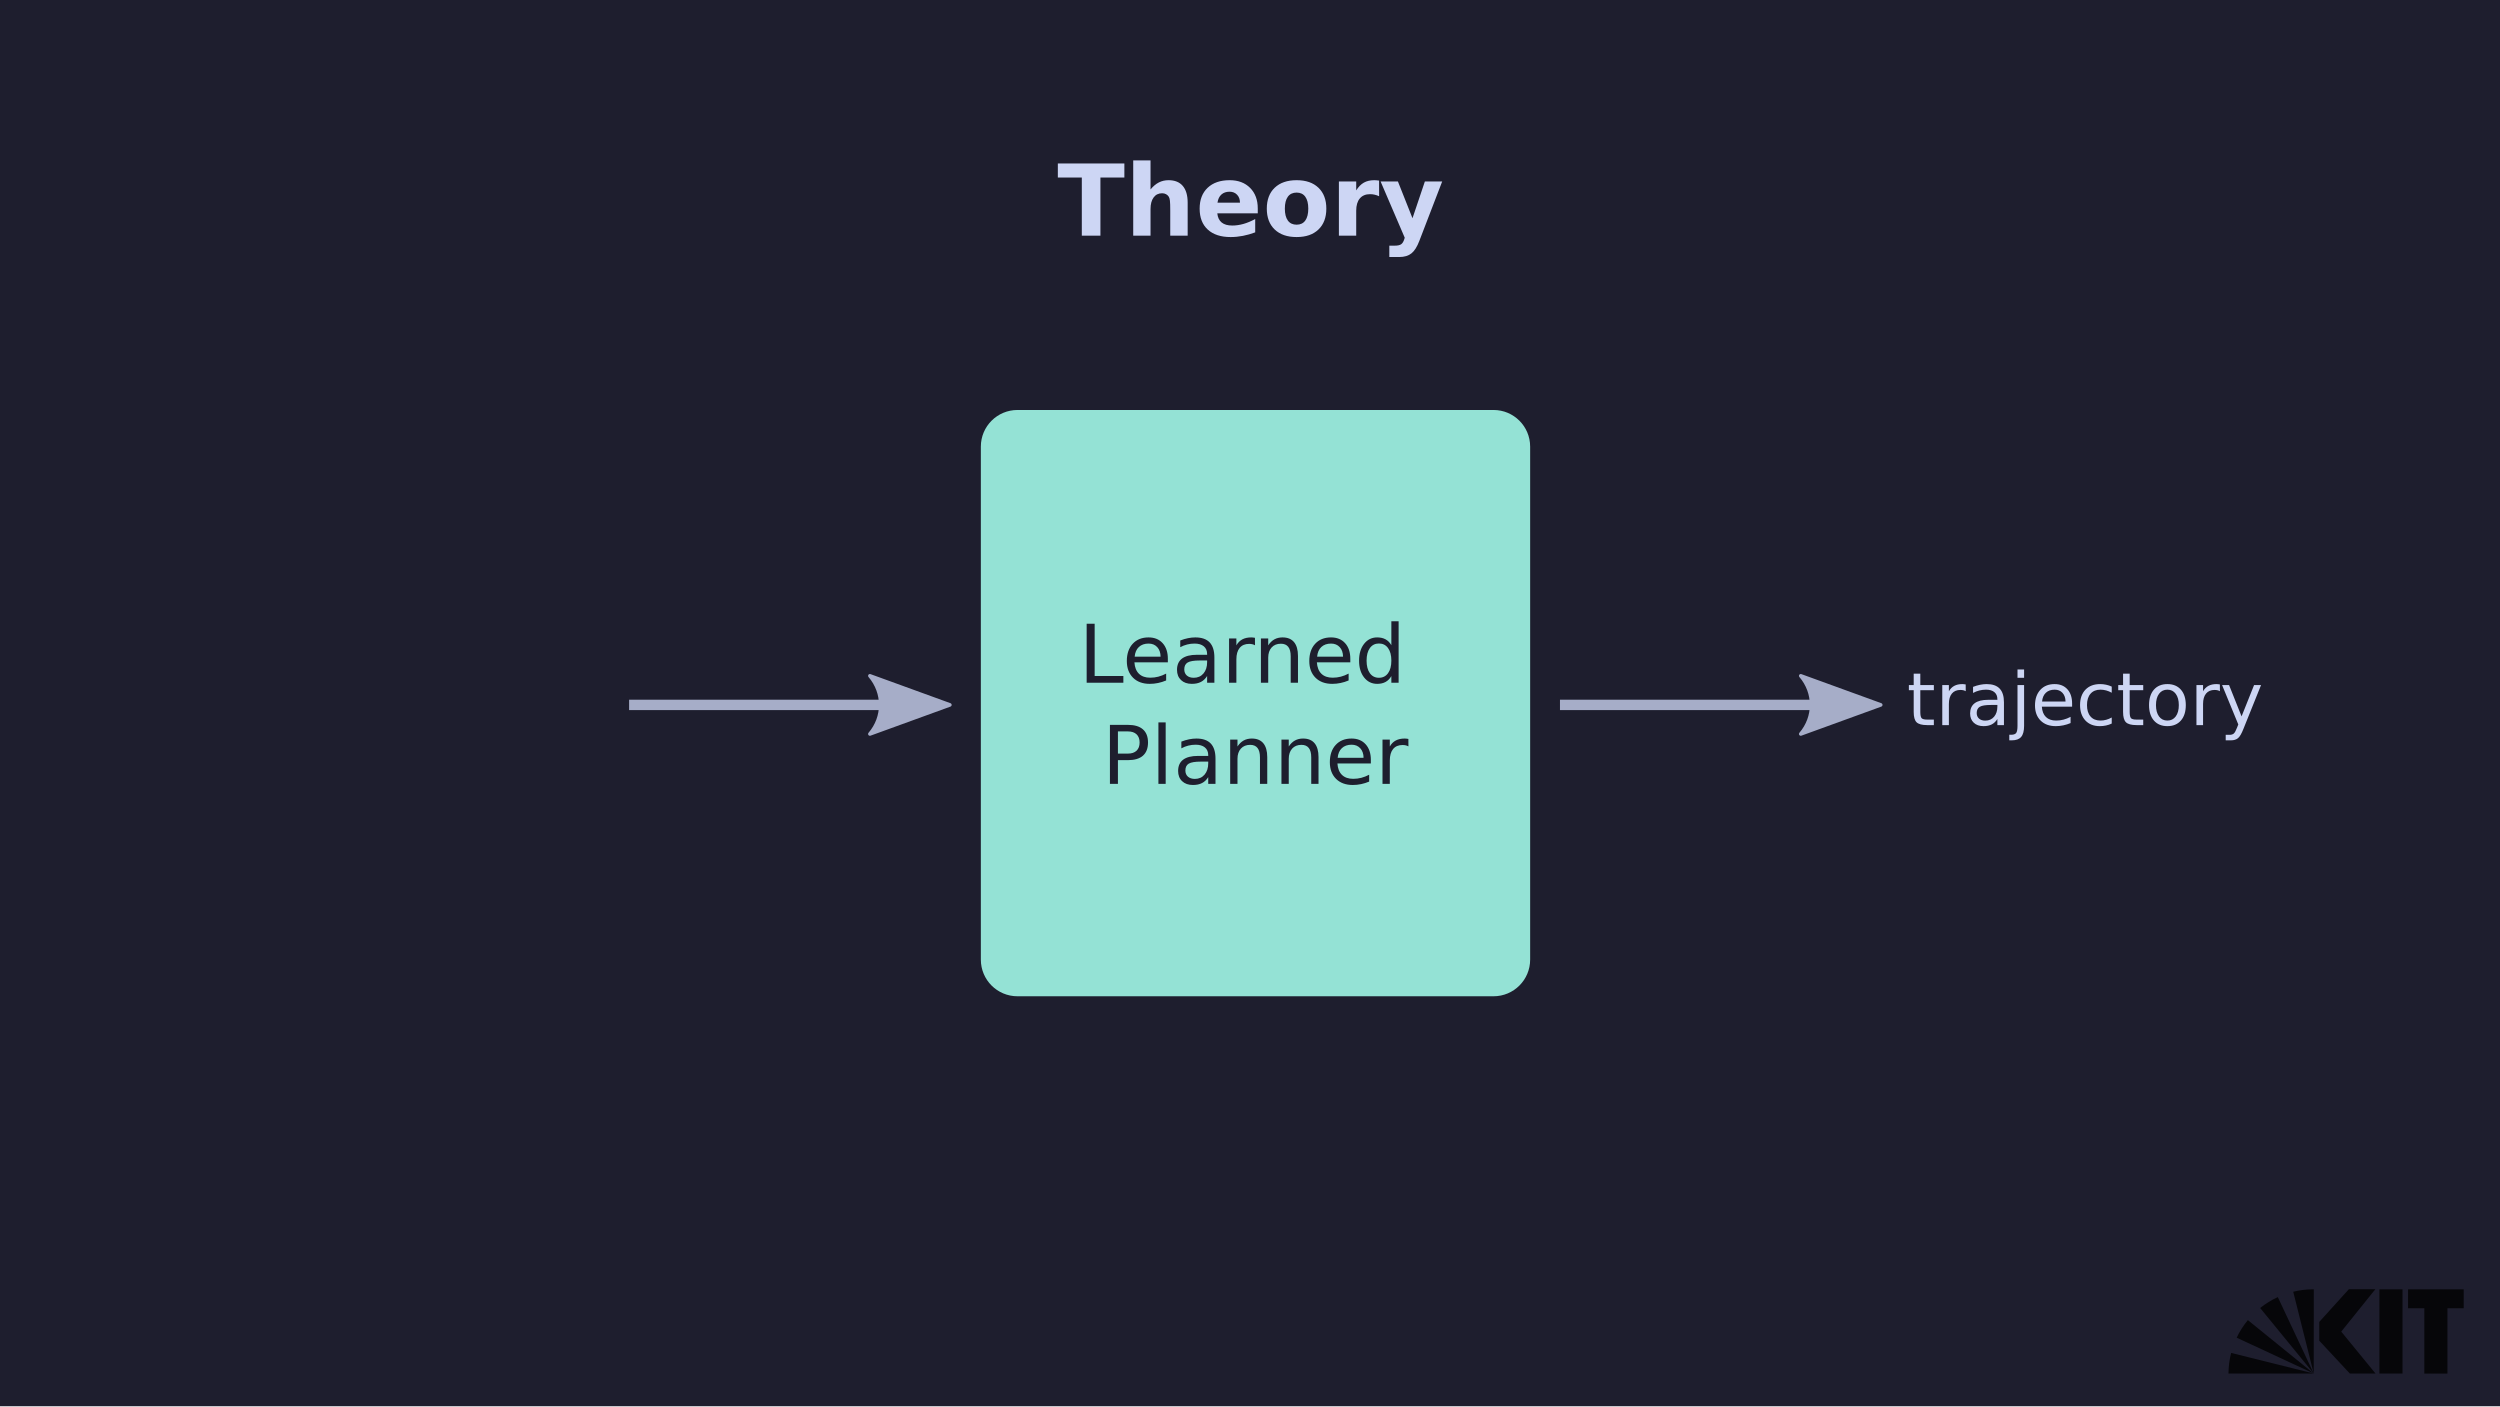
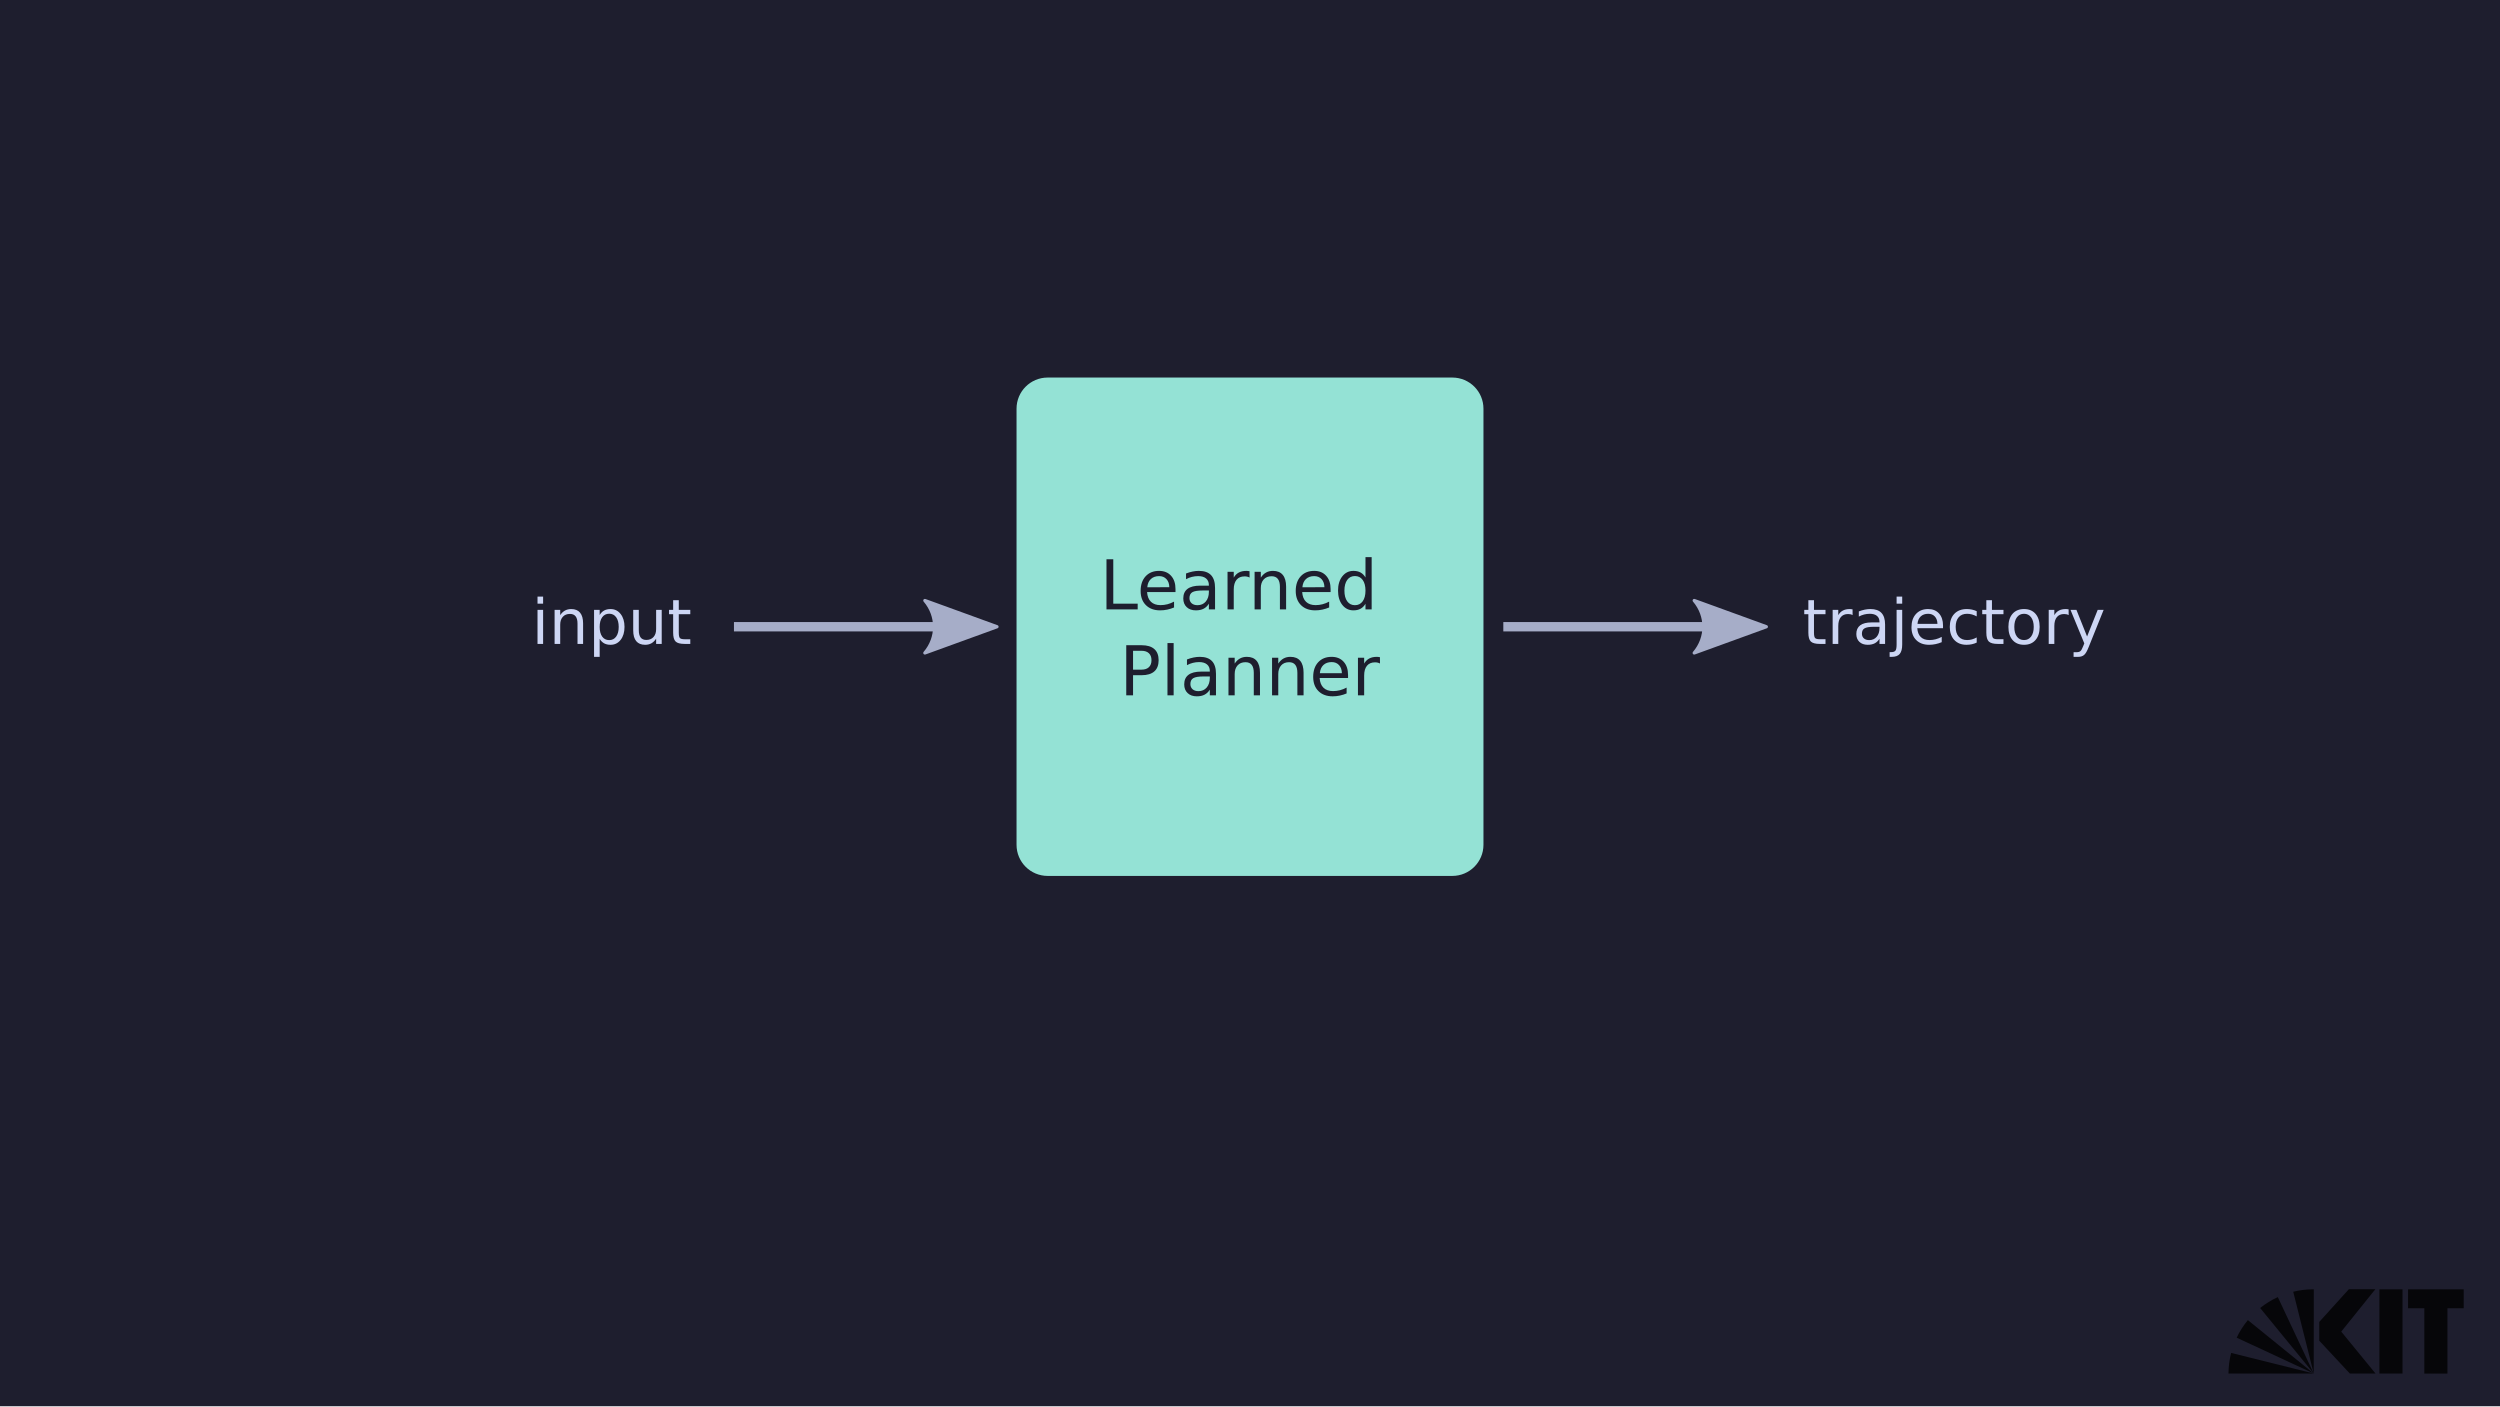
<svg xmlns="http://www.w3.org/2000/svg" xmlns:ns1="urn:inkflow" ns1:parent="base" viewBox="0 0 1920 1080" width="1920" height="1080" font-family="DejaVu Sans" version="2.0" id="svg12" standalone="no">
  <g ns1:layout-src="base" ns1:layout-hash="97dbf13f" id="g5">
    <rect width="1920" height="1080" id="rect1" class="inkflow-fill-bg" />
    <g class="kit-logo-mark" opacity="0.8" transform="translate(1709.592,985.4718) scale(0.1854084)" id="kit-logo">
      <path d="m984.51,25.416-230.514,0,0,78.511,67.398,0,0,270.666,95.719,0,0-270.666,67.397,0,0-78.511zm-253.458,348.819h-95.719v-348.819h95.719v348.819zm-111.852,0-106.474,0-126.55-135.871,0-77.794,122.606-135.513,109.701,0-141.248,175.665,141.965,173.513z" fill-rule="evenodd" id="path1" />
      <path d="M90.416,153.041c-18.284,22.227-34.057,46.605-46.247,72.775l319.064,148.418-272.817-221.193z" fill-rule="evenodd" id="path2" />
      <path d="M363.233,374.235,214.456,57.681c-26.529,12.189-50.907,27.246-73.134,45.171l221.91,271.383z" fill-rule="evenodd" id="path3" />
      <path d="m363.233,374.235,0.358-348.819h-2.868c-28.322,0-55.926,3.585-82.455,10.038l84.964,338.781z" fill-rule="evenodd" id="path4" />
      <path d="M21.226,288.912c-7.17,27.246-10.755,55.926-11.113,85.322h353.121l-342.007-85.322z" fill-rule="evenodd" id="path5" />
    </g>
  </g>
  <defs id="defs1">
    <marker id="tip" viewBox="0 0 12 12" refX="10" refY="6" markerWidth="7" markerHeight="7" orient="auto-start-reverse">
      <path d="M 0 1 L 11 6 L 0 11 z" id="path6" class="inkflow-fill-text-muted" />
    </marker>
-     <marker style="overflow:visible" id="ConcaveTriangle" refX="0" refY="0" orient="auto-start-reverse" markerWidth="1" markerHeight="1" viewBox="0 0 1 1" preserveAspectRatio="xMidYMid">
-       <path transform="scale(0.7)" d="M -2,-4 9,0 -2,4 c 2,-2.33 2,-5.66 0,-8 z" style="fill:context-stroke;fill-rule:evenodd;stroke:context-stroke;stroke-width:0.5;stroke-linecap:round;stroke-linejoin:round" id="path7" />
+     <marker style="overflow:visible" id="ConcaveTriangle-9" refX="0" refY="0" orient="auto-start-reverse" markerWidth="1" markerHeight="1" viewBox="0 0 1 1" preserveAspectRatio="xMidYMid">
+       <path transform="scale(0.7)" d="M -2,-4 9,0 -2,4 c 2,-2.33 2,-5.66 0,-8 z" style="fill:context-stroke;fill-rule:evenodd;stroke:context-stroke;stroke-width:0.5;stroke-linecap:round;stroke-linejoin:round" id="path7-0" />
+     </marker>
+     <marker id="ConcaveTriangle-1" style="overflow:visible" refX="0" refY="0" orient="auto-start-reverse" markerWidth="1" markerHeight="1" viewBox="0 0 1 1" preserveAspectRatio="xMidYMid">
+       <path d="M -2,-4 9,0 -2,4 c 2,-2.33 2,-5.66 0,-8 z" style="fill:context-stroke;fill-rule:evenodd;stroke:none" transform="scale(0.7)" id="path1-5" />
    </marker>
    <style id="inkflow-preview">.inkflow-fill-bg { fill: #1e1e2e; }
.inkflow-stroke-bg { stroke: #1e1e2e; }
.inkflow-fill-surface { fill: #313244; }
.inkflow-stroke-surface { stroke: #313244; }
.inkflow-fill-border { fill: #585b70; }
.inkflow-stroke-border { stroke: #585b70; }
.inkflow-fill-text { fill: #cdd6f4; }
.inkflow-stroke-text { stroke: #cdd6f4; }
.inkflow-fill-text-muted { fill: #a6adc8; }
.inkflow-stroke-text-muted { stroke: #a6adc8; }
.inkflow-fill-accent { fill: #cba6f7; }
.inkflow-stroke-accent { stroke: #cba6f7; }
.inkflow-fill-accent-fg { fill: #11111b; }
.inkflow-stroke-accent-fg { stroke: #11111b; }
.inkflow-fill-code-bg { fill: #181825; }
.inkflow-stroke-code-bg { stroke: #181825; }
.inkflow-fill-code-text { fill: #cdd6f4; }
.inkflow-stroke-code-text { stroke: #cdd6f4; }
.inkflow-fill-red { fill: #f38ba8; }
.inkflow-stroke-red { stroke: #f38ba8; }
.inkflow-fill-orange { fill: #fab387; }
.inkflow-stroke-orange { stroke: #fab387; }
.inkflow-fill-yellow { fill: #f9e2af; }
.inkflow-stroke-yellow { stroke: #f9e2af; }
.inkflow-fill-green { fill: #a6e3a1; }
.inkflow-stroke-green { stroke: #a6e3a1; }
.inkflow-fill-teal { fill: #94e2d5; }
.inkflow-stroke-teal { stroke: #94e2d5; }
.inkflow-fill-blue { fill: #89b4fa; }
.inkflow-stroke-blue { stroke: #89b4fa; }
.inkflow-fill-purple { fill: #cba6f7; }
.inkflow-stroke-purple { stroke: #cba6f7; }
.inkflow-fill-pink { fill: #f5c2e7; }
.inkflow-stroke-pink { stroke: #f5c2e7; }
.inkflow-fill-grey { fill: #6c7086; }
.inkflow-stroke-grey { stroke: #6c7086; }</style>
+     <marker style="overflow:visible" id="ConcaveTriangle" refX="0" refY="0" orient="auto-start-reverse" markerWidth="1" markerHeight="1" viewBox="0 0 1 1" preserveAspectRatio="xMidYMid">
+       <path transform="scale(0.7)" d="M -2,-4 9,0 -2,4 c 2,-2.33 2,-5.66 0,-8 z" style="fill:context-stroke;fill-rule:evenodd;stroke:context-stroke;stroke-width:0.5;stroke-linecap:round;stroke-linejoin:round" id="path7" />
+     </marker>
  </defs>
-   <g id="main">
-     <text x="812.047" y="180.978" font-size="76.047px" font-weight="700" id="text1" style="stroke-width: 1.728" class="inkflow-fill-text inkflow-fill-code-text">Theory</text>
-     <path style="fill:#b4befe;fill-opacity:1;stroke-width:7.973;stroke-linecap:butt;stroke-linejoin:miter;stroke-dasharray:none;stroke-opacity:1;marker-end:url(#ConcaveTriangle)" d="M 483.15,541.363 H 679.248" id="a-input" class="inkflow-stroke-text-muted" />
-     <g id="learned" transform="translate(90.26897,200)">
-       <rect x="663.025" y="114.864" width="421.861" height="450.273" rx="28.124" id="rect2" style="stroke-width:2.568" class="inkflow-fill-teal" />
-       <text x="873.728" y="324.33" font-size="62.133px" text-anchor="middle" id="text2" style="stroke-width:2.219" class="inkflow-fill-bg">
-         <tspan id="tspan12" x="873.728" y="324.33" style="stroke-width:2.219">Learned</tspan>
-         <tspan id="tspan13" x="873.728" y="401.996" style="stroke-width:2.219">Planner</tspan>
-       </text>
+   <g id="main" transform="matrix(1.183054,0,0,1.183054,-228.8757,20.67134)">
+     <g id="g8" transform="translate(412.3867)">
+       <path d="M 257.538,389.385 H 389.979" stroke-width="7.561" marker-end="url(#tip)" id="a-input" style="stroke-width:6.077;stroke-dasharray:none;marker-end:url(#ConcaveTriangle-9)" class="inkflow-stroke-text-muted" />
+       <text x="126.204" y="400.534" font-size="40.413px" id="input" style="stroke-width:1.263" class="inkflow-fill-text-muted inkflow-fill-text inkflow-fill-code-text">input</text>
    </g>
-     <g id="g-trajectory" transform="translate(215.155)">
-       <text x="1249.345" y="556.88" font-size="56.245px" id="trajectory" style="stroke-width:1.758" class="inkflow-fill-text-muted inkflow-fill-text inkflow-fill-code-text">trajectory</text>
-       <path style="fill:#b4befe;fill-opacity:1;stroke-width:7.973;stroke-linecap:butt;stroke-linejoin:miter;stroke-dasharray:none;stroke-opacity:1;marker-end:url(#ConcaveTriangle)" d="M 982.9,541.363 H 1178.999" id="a-trajectory" class="inkflow-stroke-text-muted" />
+     <g id="pipeline" transform="matrix(0.7185111,0,0,0.7185111,556.2276,1.388663)">
+       <g id="learned" transform="translate(-579.7631,200)">
+         <rect x="993.309" y="114.864" width="421.861" height="450.273" rx="28.124" id="rect2" style="stroke-width:2.568" class="inkflow-fill-teal" />
+         <text x="1204.012" y="324.33" font-size="62.133px" text-anchor="middle" id="text2" style="stroke-width:2.219" class="inkflow-fill-bg">
+           <tspan id="tspan12" x="1204.012" y="324.33" style="stroke-width:2.219">Learned</tspan>
+           <tspan id="tspan13" x="1204.012" y="401.996" style="stroke-width:2.219">Planner</tspan>
+         </text>
+       </g>
+     </g>
+     <g id="g-trajectory" transform="matrix(0.7185111,0,0,0.7185111,169.1788,1.388663)">
+       <text x="1662.414" y="555.517" font-size="56.245px" id="trajectory" style="stroke-width:1.758" class="inkflow-fill-text-muted inkflow-fill-text inkflow-fill-code-text">trajectory</text>
+       <path d="m 1392.027,540 h 184.326" stroke-width="7.561" marker-end="url(#tip)" id="a-trajectory" style="stroke-width:8.458;stroke-dasharray:none;marker-end:url(#ConcaveTriangle-9)" class="inkflow-stroke-text-muted" />
    </g>
  </g>
</svg>
